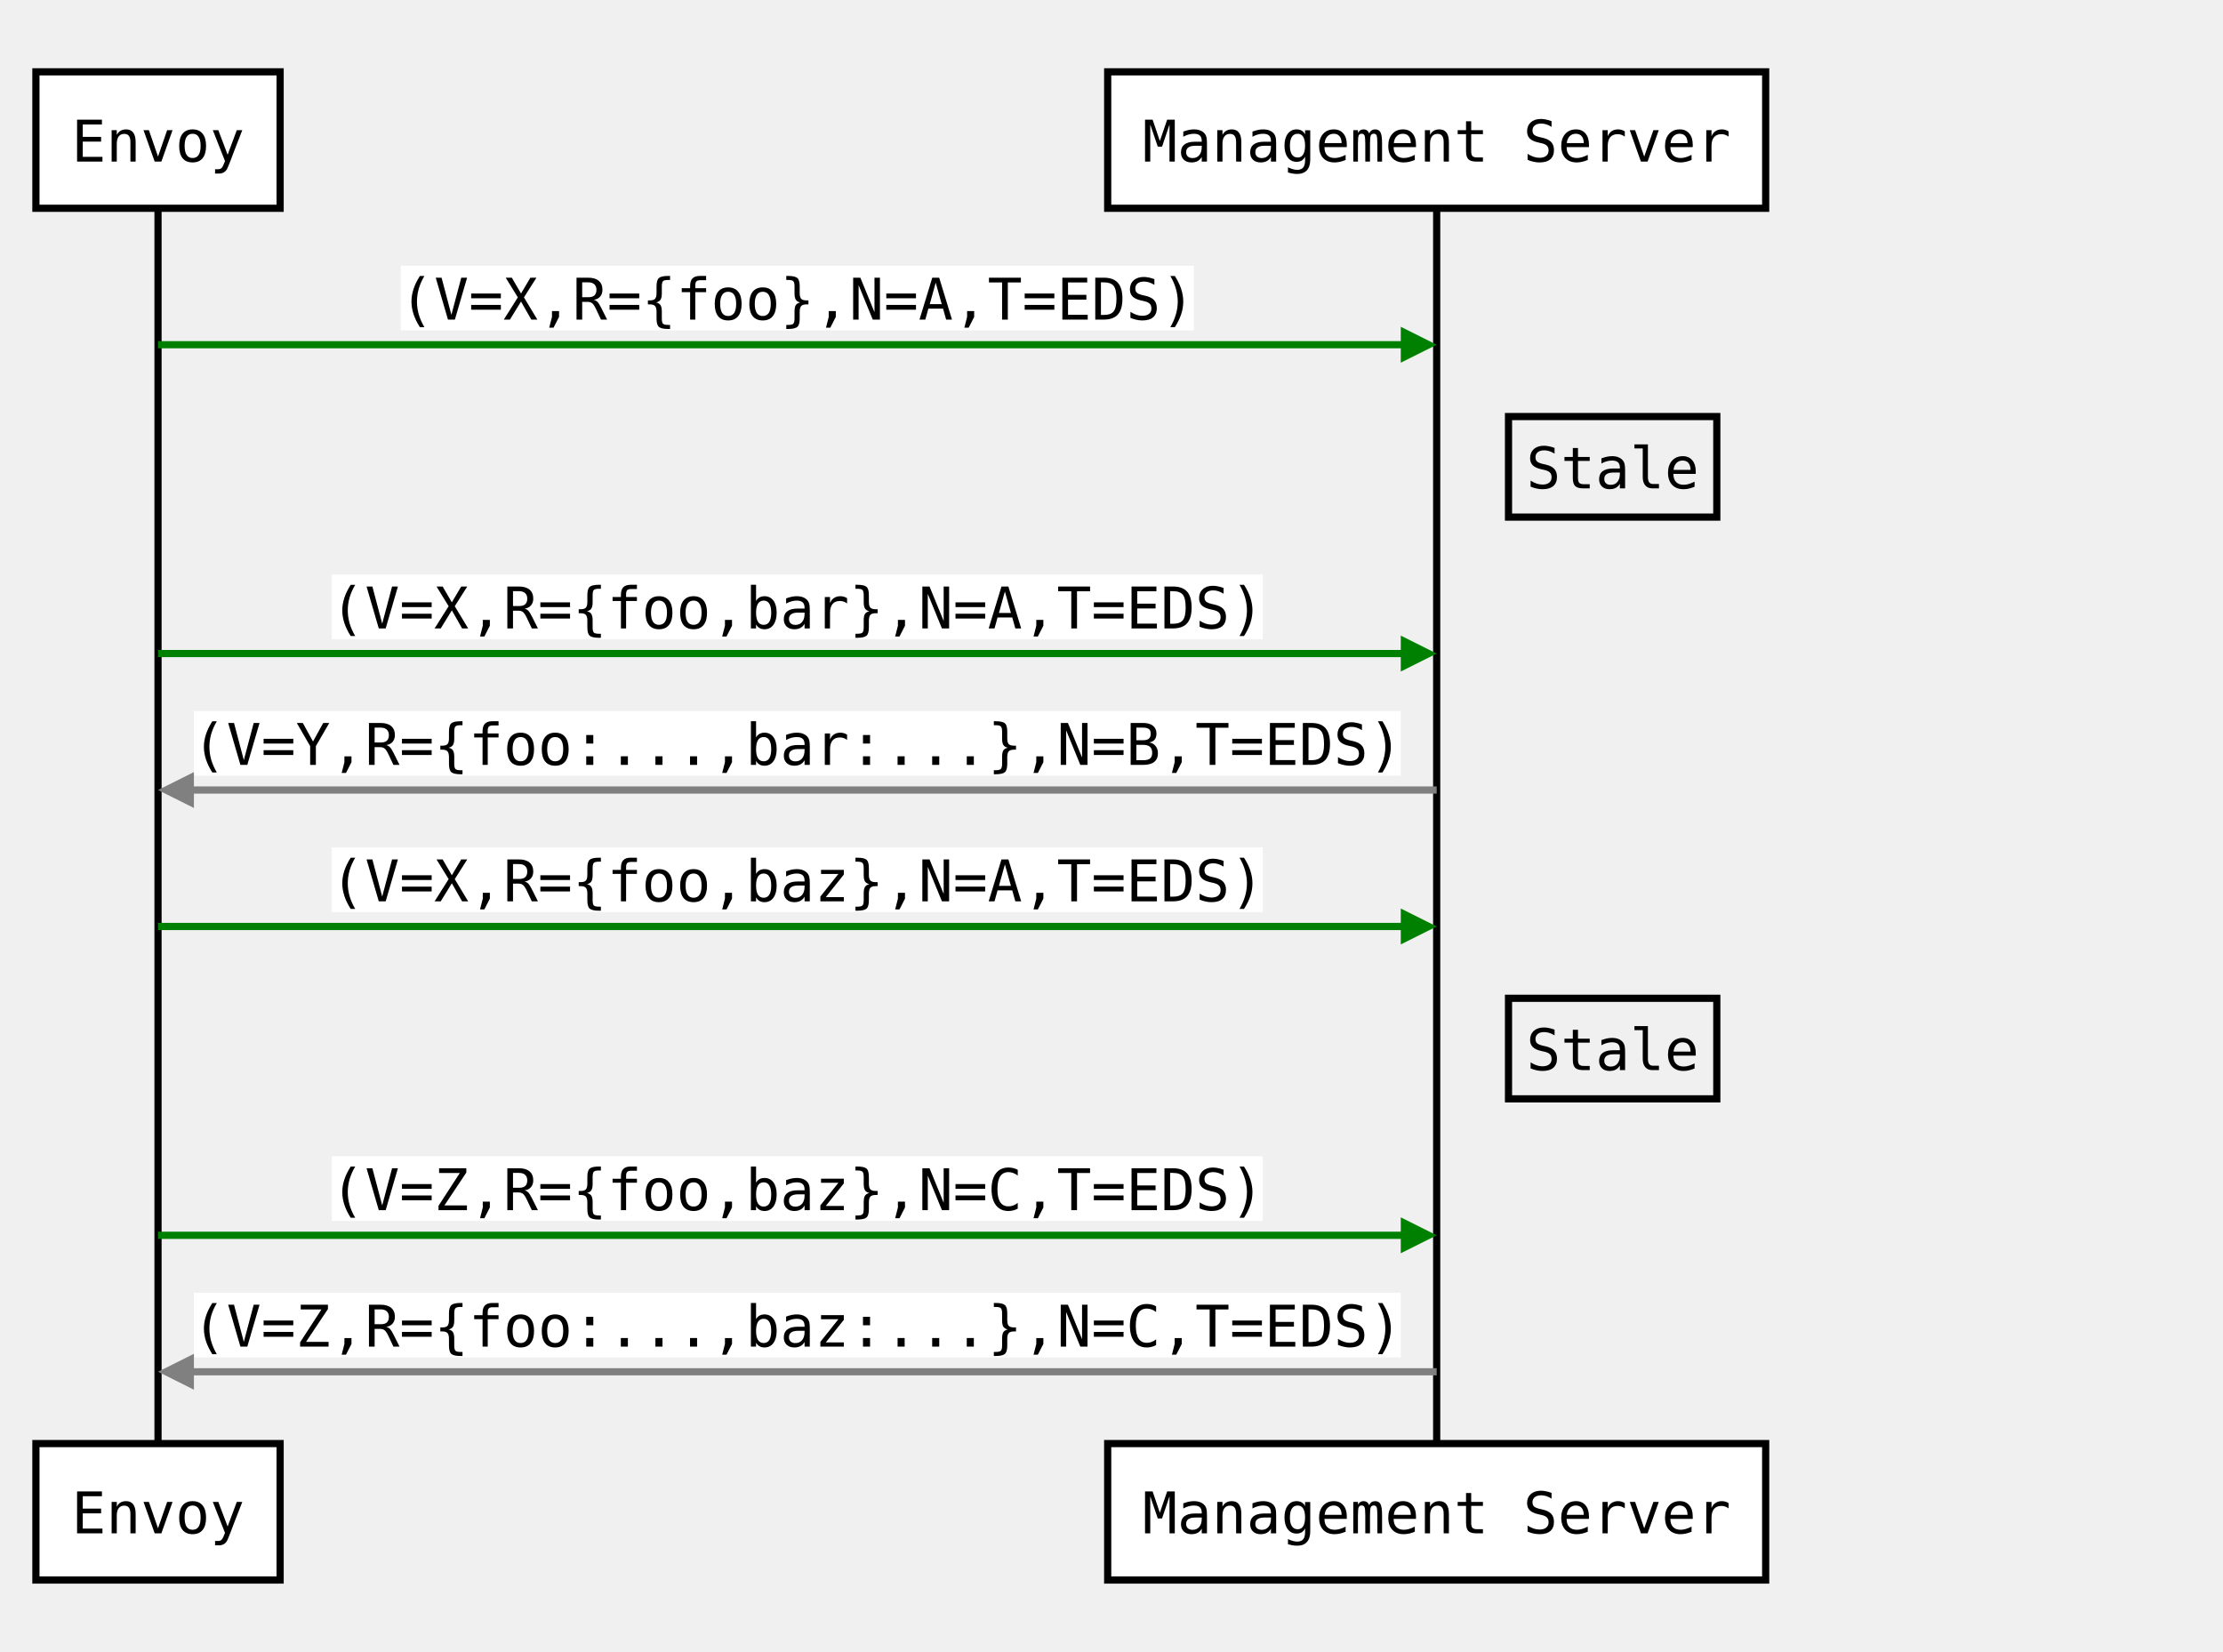
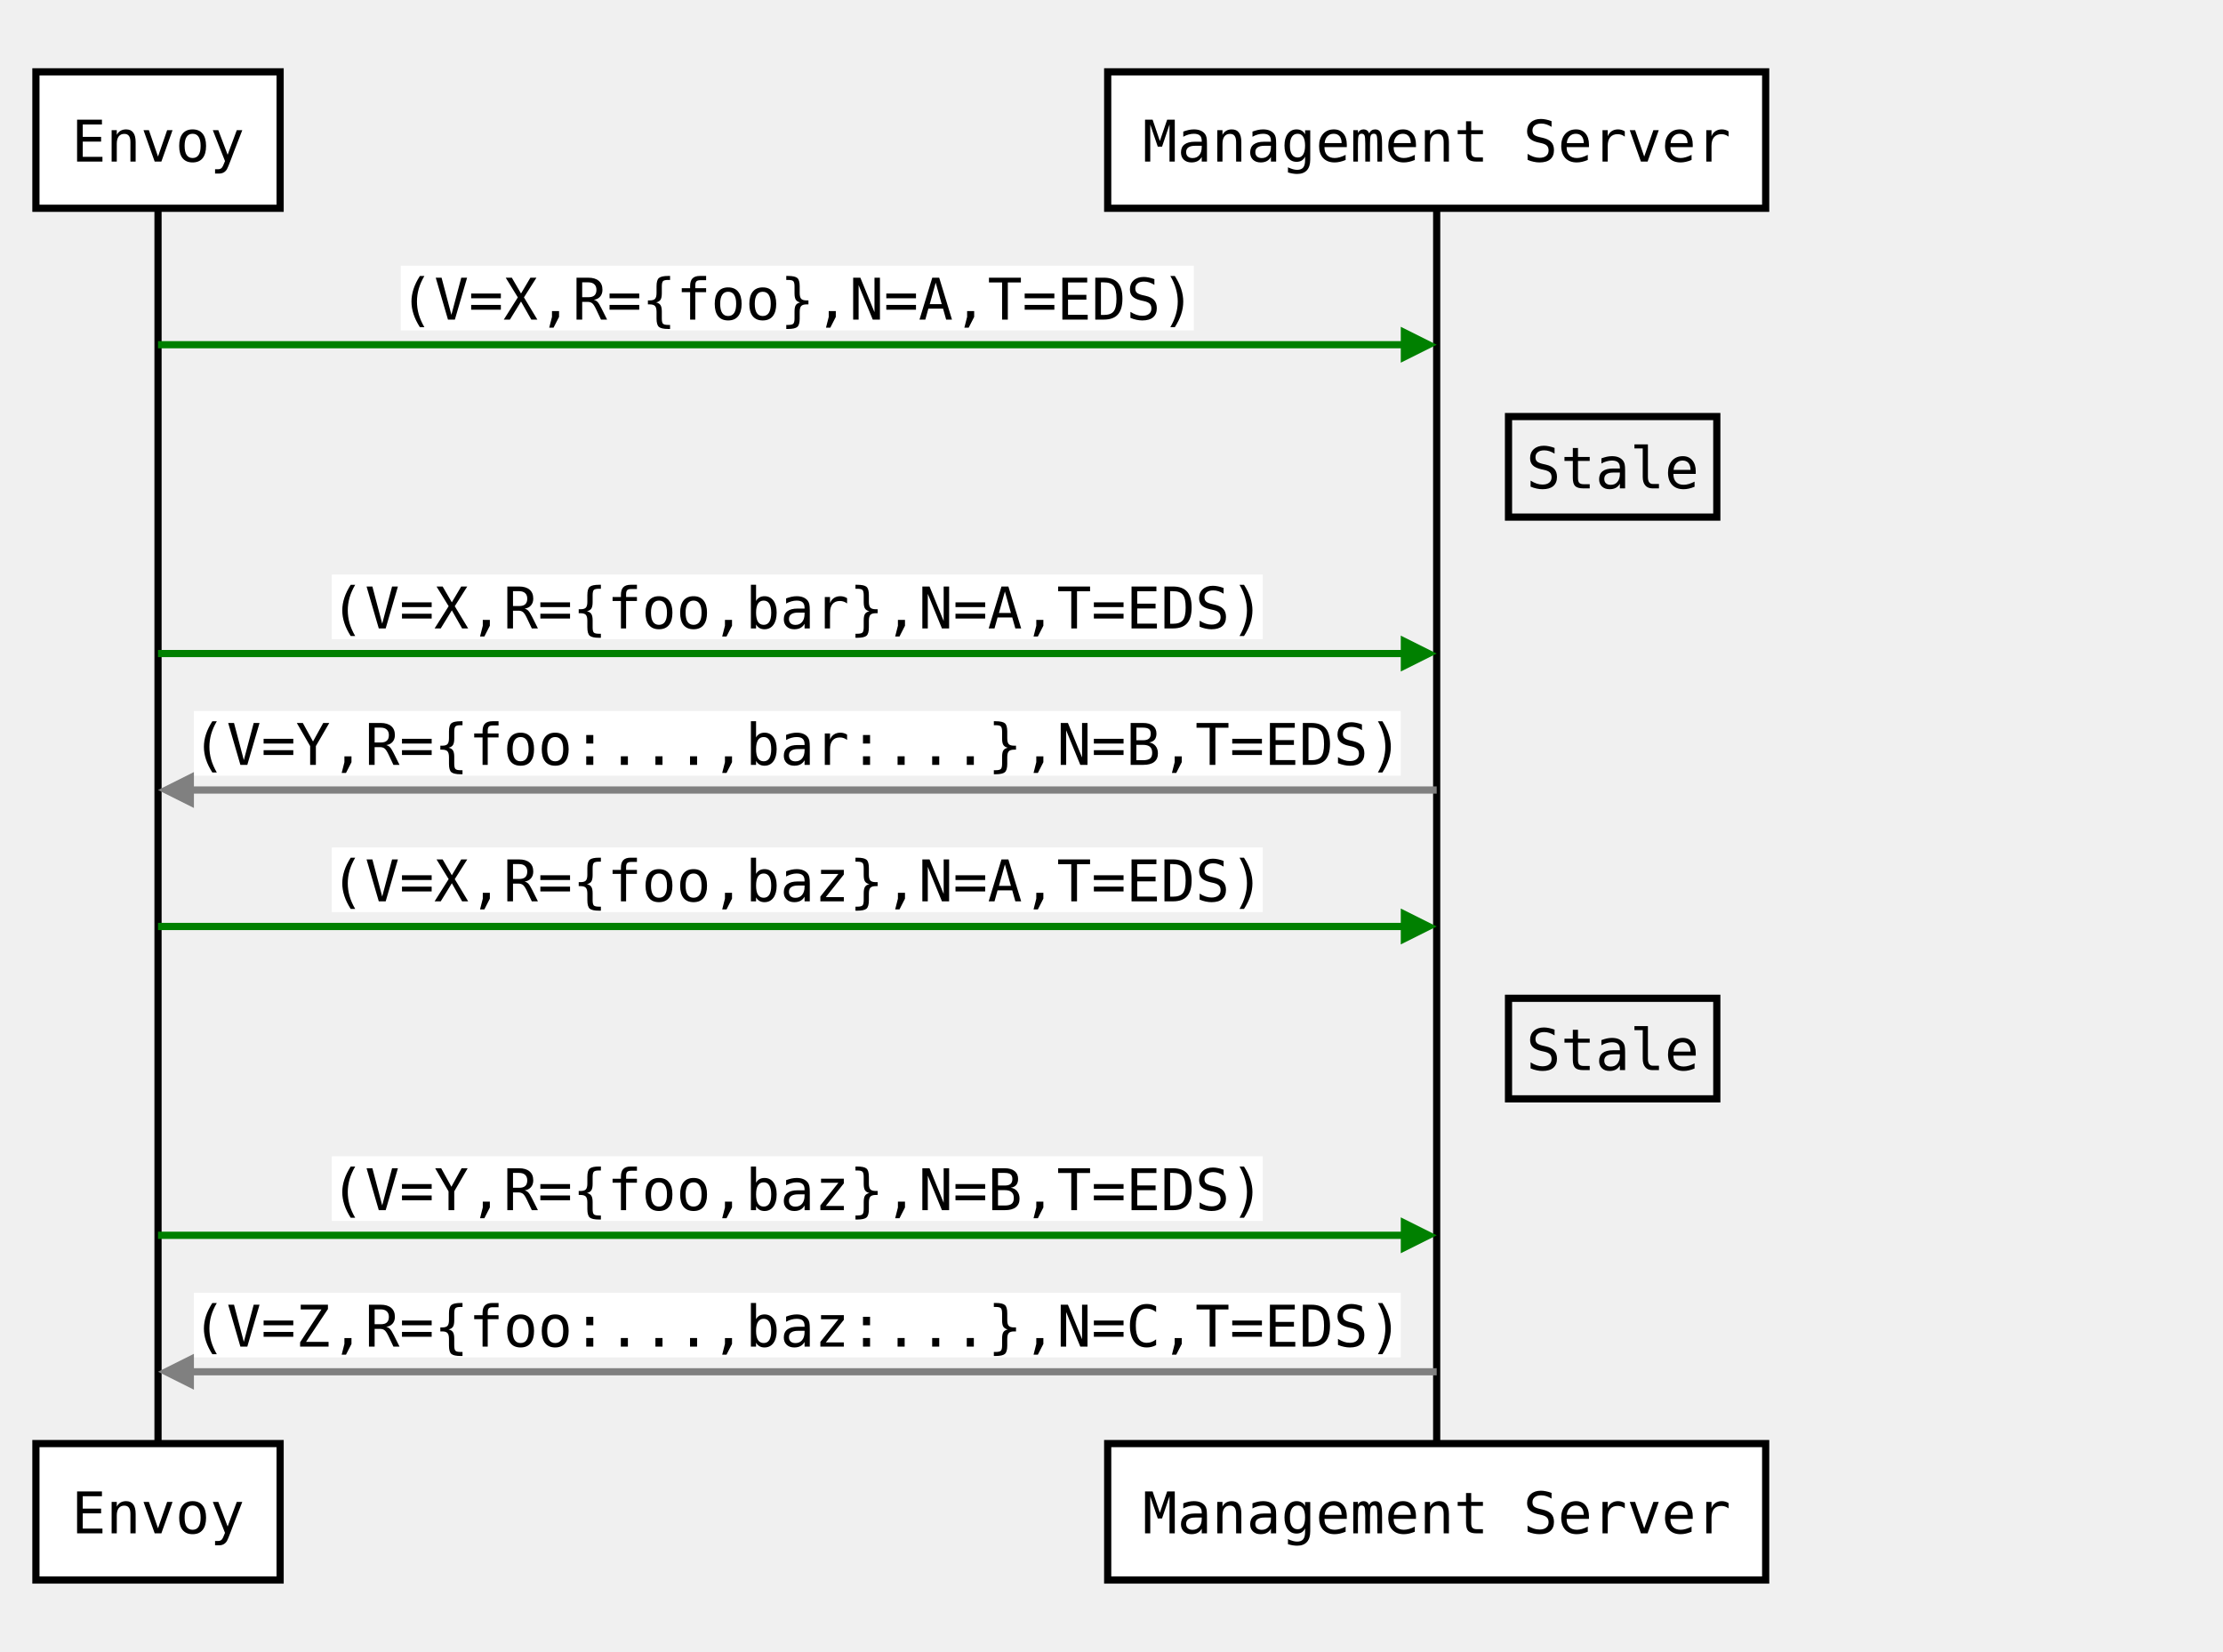
<svg xmlns="http://www.w3.org/2000/svg" xmlns:xlink="http://www.w3.org/1999/xlink" width="619" height="460">
  <source>participant Envoy as E [color="black"]
participant Management Server as M [color="black"]

E-&gt;M: (V=X,R={foo},N=A,T=EDS) [color="green"]
Note right of M: Stale
E-&gt;M: (V=X,R={foo,bar},N=A,T=EDS) [color="green"]
M-&gt;E: (V=Y,R={foo:...,bar:...},N=B,T=EDS) [color="gray"]
E-&gt;M: (V=X,R={foo,baz},N=A,T=EDS) [color="green"]
Note right of M: Stale
- E-&gt;M: (V=Z,R={foo,baz},N=C,T=EDS) [color="green"]
+ E-&gt;M: (V=Y,R={foo,baz},N=B,T=EDS) [color="green"]
M-&gt;E: (V=Z,R={foo:...,baz:...},N=C,T=EDS) [color="gray"]</source>
  <defs style="-webkit-tap-highlight-color: rgba(0, 0, 0, 0);">
    <path stroke-linecap="round" d="M5,0 0,2.5 5,5z" id="raphael-marker-block" style="-webkit-tap-highlight-color: rgba(0, 0, 0, 0);" />
-     <marker id="raphael-marker-endblock55-obju2wvm" markerHeight="5" markerWidth="5" orient="auto" refX="2.5" refY="2.5" style="-webkit-tap-highlight-color: rgba(0, 0, 0, 0);">
+     <marker id="raphael-marker-endblock55-obj9nxqj" markerHeight="5" markerWidth="5" orient="auto" refX="2.5" refY="2.5" style="-webkit-tap-highlight-color: rgba(0, 0, 0, 0);">
      <use xlink:href="#raphael-marker-block" transform="rotate(180 2.5 2.5) scale(1,1)" stroke-width="1" fill="green" stroke="none" style="-webkit-tap-highlight-color: rgba(0, 0, 0, 0);" />
    </marker>
-     <marker id="raphael-marker-endblock55-objv021v" markerHeight="5" markerWidth="5" orient="auto" refX="2.5" refY="2.5" style="-webkit-tap-highlight-color: rgba(0, 0, 0, 0);">
+     <marker id="raphael-marker-endblock55-objk90nb" markerHeight="5" markerWidth="5" orient="auto" refX="2.5" refY="2.5" style="-webkit-tap-highlight-color: rgba(0, 0, 0, 0);">
      <use xlink:href="#raphael-marker-block" transform="rotate(180 2.5 2.5) scale(1,1)" stroke-width="1" fill="green" stroke="none" style="-webkit-tap-highlight-color: rgba(0, 0, 0, 0);" />
    </marker>
-     <marker id="raphael-marker-endblock55-objrv4mp" markerHeight="5" markerWidth="5" orient="auto" refX="2.5" refY="2.5" style="-webkit-tap-highlight-color: rgba(0, 0, 0, 0);">
+     <marker id="raphael-marker-endblock55-objfy5rz" markerHeight="5" markerWidth="5" orient="auto" refX="2.5" refY="2.5" style="-webkit-tap-highlight-color: rgba(0, 0, 0, 0);">
      <use xlink:href="#raphael-marker-block" transform="rotate(180 2.5 2.5) scale(1,1)" stroke-width="1" fill="gray" stroke="none" style="-webkit-tap-highlight-color: rgba(0, 0, 0, 0);" />
    </marker>
-     <marker id="raphael-marker-endblock55-objmlqva" markerHeight="5" markerWidth="5" orient="auto" refX="2.5" refY="2.5" style="-webkit-tap-highlight-color: rgba(0, 0, 0, 0);">
+     <marker id="raphael-marker-endblock55-objo7xf5" markerHeight="5" markerWidth="5" orient="auto" refX="2.5" refY="2.5" style="-webkit-tap-highlight-color: rgba(0, 0, 0, 0);">
      <use xlink:href="#raphael-marker-block" transform="rotate(180 2.5 2.5) scale(1,1)" stroke-width="1" fill="green" stroke="none" style="-webkit-tap-highlight-color: rgba(0, 0, 0, 0);" />
    </marker>
-     <marker id="raphael-marker-endblock55-obj5g90a" markerHeight="5" markerWidth="5" orient="auto" refX="2.5" refY="2.5" style="-webkit-tap-highlight-color: rgba(0, 0, 0, 0);">
+     <marker id="raphael-marker-endblock55-objml2fb" markerHeight="5" markerWidth="5" orient="auto" refX="2.5" refY="2.5" style="-webkit-tap-highlight-color: rgba(0, 0, 0, 0);">
      <use xlink:href="#raphael-marker-block" transform="rotate(180 2.5 2.5) scale(1,1)" stroke-width="1" fill="green" stroke="none" style="-webkit-tap-highlight-color: rgba(0, 0, 0, 0);" />
    </marker>
-     <marker id="raphael-marker-endblock55-obji3lpi" markerHeight="5" markerWidth="5" orient="auto" refX="2.5" refY="2.5" style="-webkit-tap-highlight-color: rgba(0, 0, 0, 0);">
+     <marker id="raphael-marker-endblock55-obj2ezld" markerHeight="5" markerWidth="5" orient="auto" refX="2.5" refY="2.5" style="-webkit-tap-highlight-color: rgba(0, 0, 0, 0);">
      <use xlink:href="#raphael-marker-block" transform="rotate(180 2.5 2.5) scale(1,1)" stroke-width="1" fill="gray" stroke="none" style="-webkit-tap-highlight-color: rgba(0, 0, 0, 0);" />
    </marker>
  </defs>
  <rect x="10" y="20" width="68" height="38" rx="0" ry="0" fill="#ffffff" stroke="#000000" stroke-width="2" style="-webkit-tap-highlight-color: rgba(0, 0, 0, 0);" />
  <rect x="19.984" y="30" width="48" height="18" rx="0" ry="0" fill="#ffffff" stroke="none" style="-webkit-tap-highlight-color: rgba(0, 0, 0, 0);" />
  <text x="44" y="39" text-anchor="middle" font-family="Andale Mono, monospace" font-size="16px" stroke="none" fill="#000000" style="-webkit-tap-highlight-color: rgba(0, 0, 0, 0); text-anchor: middle; font-family: &quot;Andale Mono&quot;, monospace; font-size: 16px;">
    <tspan dy="6" style="-webkit-tap-highlight-color: rgba(0, 0, 0, 0);">Envoy</tspan>
  </text>
  <rect x="10" y="402" width="68" height="38" rx="0" ry="0" fill="#ffffff" stroke="#000000" stroke-width="2" style="-webkit-tap-highlight-color: rgba(0, 0, 0, 0);" />
  <rect x="19.984" y="412" width="48" height="18" rx="0" ry="0" fill="#ffffff" stroke="none" style="-webkit-tap-highlight-color: rgba(0, 0, 0, 0);" />
  <text x="44" y="421" text-anchor="middle" font-family="Andale Mono, monospace" font-size="16px" stroke="none" fill="#000000" style="-webkit-tap-highlight-color: rgba(0, 0, 0, 0); text-anchor: middle; font-family: &quot;Andale Mono&quot;, monospace; font-size: 16px;">
    <tspan dy="6" style="-webkit-tap-highlight-color: rgba(0, 0, 0, 0);">Envoy</tspan>
  </text>
  <path fill="none" stroke="#000000" d="M44,58L44,402" stroke-width="2" style="-webkit-tap-highlight-color: rgba(0, 0, 0, 0);" />
  <rect x="308.438" y="20" width="183.219" height="38" rx="0" ry="0" fill="#ffffff" stroke="#000000" stroke-width="2" style="-webkit-tap-highlight-color: rgba(0, 0, 0, 0);" />
  <rect x="318.422" y="30" width="163.219" height="18" rx="0" ry="0" fill="#ffffff" stroke="none" style="-webkit-tap-highlight-color: rgba(0, 0, 0, 0);" />
  <text x="400.047" y="39" text-anchor="middle" font-family="Andale Mono, monospace" font-size="16px" stroke="none" fill="#000000" style="-webkit-tap-highlight-color: rgba(0, 0, 0, 0); text-anchor: middle; font-family: &quot;Andale Mono&quot;, monospace; font-size: 16px;">
    <tspan dy="6" style="-webkit-tap-highlight-color: rgba(0, 0, 0, 0);">Management Server</tspan>
  </text>
  <rect x="308.438" y="402" width="183.219" height="38" rx="0" ry="0" fill="#ffffff" stroke="#000000" stroke-width="2" style="-webkit-tap-highlight-color: rgba(0, 0, 0, 0);" />
  <rect x="318.422" y="412" width="163.219" height="18" rx="0" ry="0" fill="#ffffff" stroke="none" style="-webkit-tap-highlight-color: rgba(0, 0, 0, 0);" />
  <text x="400.047" y="421" text-anchor="middle" font-family="Andale Mono, monospace" font-size="16px" stroke="none" fill="#000000" style="-webkit-tap-highlight-color: rgba(0, 0, 0, 0); text-anchor: middle; font-family: &quot;Andale Mono&quot;, monospace; font-size: 16px;">
    <tspan dy="6" style="-webkit-tap-highlight-color: rgba(0, 0, 0, 0);">Management Server</tspan>
  </text>
  <path fill="none" stroke="#000000" d="M400.047,58L400.047,402" stroke-width="2" style="-webkit-tap-highlight-color: rgba(0, 0, 0, 0);" />
  <rect x="111.594" y="74" width="220.828" height="18" rx="0" ry="0" fill="#ffffff" stroke="none" style="-webkit-tap-highlight-color: rgba(0, 0, 0, 0);" />
  <text x="222.023" y="83" text-anchor="middle" font-family="Andale Mono, monospace" font-size="16px" stroke="none" fill="#000000" style="-webkit-tap-highlight-color: rgba(0, 0, 0, 0); text-anchor: middle; font-family: &quot;Andale Mono&quot;, monospace; font-size: 16px;">
    <tspan dy="6" style="-webkit-tap-highlight-color: rgba(0, 0, 0, 0);">(V=X,R={foo},N=A,T=EDS)</tspan>
  </text>
-   <path fill="none" stroke="#008000" d="M44,96C44,96,351.9,96,395.048,96" stroke-width="2" marker-end="url(#raphael-marker-endblock55-obju2wvm)" stroke-dasharray="none" style="-webkit-tap-highlight-color: rgba(0, 0, 0, 0);" />
+   <path fill="none" stroke="#008000" d="M44,96C44,96,351.9,96,395.048,96" stroke-width="2" marker-end="url(#raphael-marker-endblock55-obj9nxqj)" stroke-dasharray="none" style="-webkit-tap-highlight-color: rgba(0, 0, 0, 0);" />
  <rect x="420.047" y="116" width="58" height="28" rx="0" ry="0" fill="none" stroke="#000000" stroke-width="2" style="-webkit-tap-highlight-color: rgba(0, 0, 0, 0);" />
  <rect x="425.031" y="121" width="48" height="18" rx="0" ry="0" fill="none" stroke="none" style="-webkit-tap-highlight-color: rgba(0, 0, 0, 0);" />
  <text x="449.047" y="130" text-anchor="middle" font-family="Andale Mono, monospace" font-size="16px" stroke="none" fill="#000000" style="-webkit-tap-highlight-color: rgba(0, 0, 0, 0); text-anchor: middle; font-family: &quot;Andale Mono&quot;, monospace; font-size: 16px;">
    <tspan dy="6" style="-webkit-tap-highlight-color: rgba(0, 0, 0, 0);">Stale</tspan>
  </text>
  <rect x="92.391" y="160" width="259.234" height="18" rx="0" ry="0" fill="#ffffff" stroke="none" style="-webkit-tap-highlight-color: rgba(0, 0, 0, 0);" />
  <text x="222.023" y="169" text-anchor="middle" font-family="Andale Mono, monospace" font-size="16px" stroke="none" fill="#000000" style="-webkit-tap-highlight-color: rgba(0, 0, 0, 0); text-anchor: middle; font-family: &quot;Andale Mono&quot;, monospace; font-size: 16px;">
    <tspan dy="6" style="-webkit-tap-highlight-color: rgba(0, 0, 0, 0);">(V=X,R={foo,bar},N=A,T=EDS)</tspan>
  </text>
-   <path fill="none" stroke="#008000" d="M44,182C44,182,351.9,182,395.048,182" stroke-width="2" marker-end="url(#raphael-marker-endblock55-objv021v)" stroke-dasharray="none" style="-webkit-tap-highlight-color: rgba(0, 0, 0, 0);" />
+   <path fill="none" stroke="#008000" d="M44,182C44,182,351.9,182,395.048,182" stroke-width="2" marker-end="url(#raphael-marker-endblock55-objk90nb)" stroke-dasharray="none" style="-webkit-tap-highlight-color: rgba(0, 0, 0, 0);" />
  <rect x="53.984" y="198" width="336.047" height="18" rx="0" ry="0" fill="#ffffff" stroke="none" style="-webkit-tap-highlight-color: rgba(0, 0, 0, 0);" />
  <text x="222.023" y="207" text-anchor="middle" font-family="Andale Mono, monospace" font-size="16px" stroke="none" fill="#000000" style="-webkit-tap-highlight-color: rgba(0, 0, 0, 0); text-anchor: middle; font-family: &quot;Andale Mono&quot;, monospace; font-size: 16px;">
    <tspan dy="6" style="-webkit-tap-highlight-color: rgba(0, 0, 0, 0);">(V=Y,R={foo:...,bar:...},N=B,T=EDS)</tspan>
  </text>
-   <path fill="none" stroke="#808080" d="M400.047,220C400.047,220,92.147,220,48.999,220" stroke-width="2" marker-end="url(#raphael-marker-endblock55-objrv4mp)" stroke-dasharray="none" style="-webkit-tap-highlight-color: rgba(0, 0, 0, 0);" />
+   <path fill="none" stroke="#808080" d="M400.047,220C400.047,220,92.147,220,48.999,220" stroke-width="2" marker-end="url(#raphael-marker-endblock55-objfy5rz)" stroke-dasharray="none" style="-webkit-tap-highlight-color: rgba(0, 0, 0, 0);" />
  <rect x="92.391" y="236" width="259.234" height="18" rx="0" ry="0" fill="#ffffff" stroke="none" style="-webkit-tap-highlight-color: rgba(0, 0, 0, 0);" />
  <text x="222.023" y="245" text-anchor="middle" font-family="Andale Mono, monospace" font-size="16px" stroke="none" fill="#000000" style="-webkit-tap-highlight-color: rgba(0, 0, 0, 0); text-anchor: middle; font-family: &quot;Andale Mono&quot;, monospace; font-size: 16px;">
    <tspan dy="6" style="-webkit-tap-highlight-color: rgba(0, 0, 0, 0);">(V=X,R={foo,baz},N=A,T=EDS)</tspan>
  </text>
-   <path fill="none" stroke="#008000" d="M44,258C44,258,351.9,258,395.048,258" stroke-width="2" marker-end="url(#raphael-marker-endblock55-objmlqva)" stroke-dasharray="none" style="-webkit-tap-highlight-color: rgba(0, 0, 0, 0);" />
+   <path fill="none" stroke="#008000" d="M44,258C44,258,351.9,258,395.048,258" stroke-width="2" marker-end="url(#raphael-marker-endblock55-objo7xf5)" stroke-dasharray="none" style="-webkit-tap-highlight-color: rgba(0, 0, 0, 0);" />
  <rect x="420.047" y="278" width="58" height="28" rx="0" ry="0" fill="none" stroke="#000000" stroke-width="2" style="-webkit-tap-highlight-color: rgba(0, 0, 0, 0);" />
  <rect x="425.031" y="283" width="48" height="18" rx="0" ry="0" fill="none" stroke="none" style="-webkit-tap-highlight-color: rgba(0, 0, 0, 0);" />
  <text x="449.047" y="292" text-anchor="middle" font-family="Andale Mono, monospace" font-size="16px" stroke="none" fill="#000000" style="-webkit-tap-highlight-color: rgba(0, 0, 0, 0); text-anchor: middle; font-family: &quot;Andale Mono&quot;, monospace; font-size: 16px;">
    <tspan dy="6" style="-webkit-tap-highlight-color: rgba(0, 0, 0, 0);">Stale</tspan>
  </text>
  <rect x="92.391" y="322" width="259.234" height="18" rx="0" ry="0" fill="#ffffff" stroke="none" style="-webkit-tap-highlight-color: rgba(0, 0, 0, 0);" />
  <text x="222.023" y="331" text-anchor="middle" font-family="Andale Mono, monospace" font-size="16px" stroke="none" fill="#000000" style="-webkit-tap-highlight-color: rgba(0, 0, 0, 0); text-anchor: middle; font-family: &quot;Andale Mono&quot;, monospace; font-size: 16px;">
-     <tspan dy="6" style="-webkit-tap-highlight-color: rgba(0, 0, 0, 0);">(V=Z,R={foo,baz},N=C,T=EDS)</tspan>
+     <tspan dy="6" style="-webkit-tap-highlight-color: rgba(0, 0, 0, 0);">(V=Y,R={foo,baz},N=B,T=EDS)</tspan>
  </text>
-   <path fill="none" stroke="#008000" d="M44,344C44,344,351.9,344,395.048,344" stroke-width="2" marker-end="url(#raphael-marker-endblock55-obj5g90a)" stroke-dasharray="none" style="-webkit-tap-highlight-color: rgba(0, 0, 0, 0);" />
+   <path fill="none" stroke="#008000" d="M44,344C44,344,351.9,344,395.048,344" stroke-width="2" marker-end="url(#raphael-marker-endblock55-objml2fb)" stroke-dasharray="none" style="-webkit-tap-highlight-color: rgba(0, 0, 0, 0);" />
  <rect x="53.984" y="360" width="336.047" height="18" rx="0" ry="0" fill="#ffffff" stroke="none" style="-webkit-tap-highlight-color: rgba(0, 0, 0, 0);" />
  <text x="222.023" y="369" text-anchor="middle" font-family="Andale Mono, monospace" font-size="16px" stroke="none" fill="#000000" style="-webkit-tap-highlight-color: rgba(0, 0, 0, 0); text-anchor: middle; font-family: &quot;Andale Mono&quot;, monospace; font-size: 16px;">
    <tspan dy="6" style="-webkit-tap-highlight-color: rgba(0, 0, 0, 0);">(V=Z,R={foo:...,baz:...},N=C,T=EDS)</tspan>
  </text>
-   <path fill="none" stroke="#808080" d="M400.047,382C400.047,382,92.147,382,48.999,382" stroke-width="2" marker-end="url(#raphael-marker-endblock55-obji3lpi)" stroke-dasharray="none" style="-webkit-tap-highlight-color: rgba(0, 0, 0, 0);" />
+   <path fill="none" stroke="#808080" d="M400.047,382C400.047,382,92.147,382,48.999,382" stroke-width="2" marker-end="url(#raphael-marker-endblock55-obj2ezld)" stroke-dasharray="none" style="-webkit-tap-highlight-color: rgba(0, 0, 0, 0);" />
</svg>
